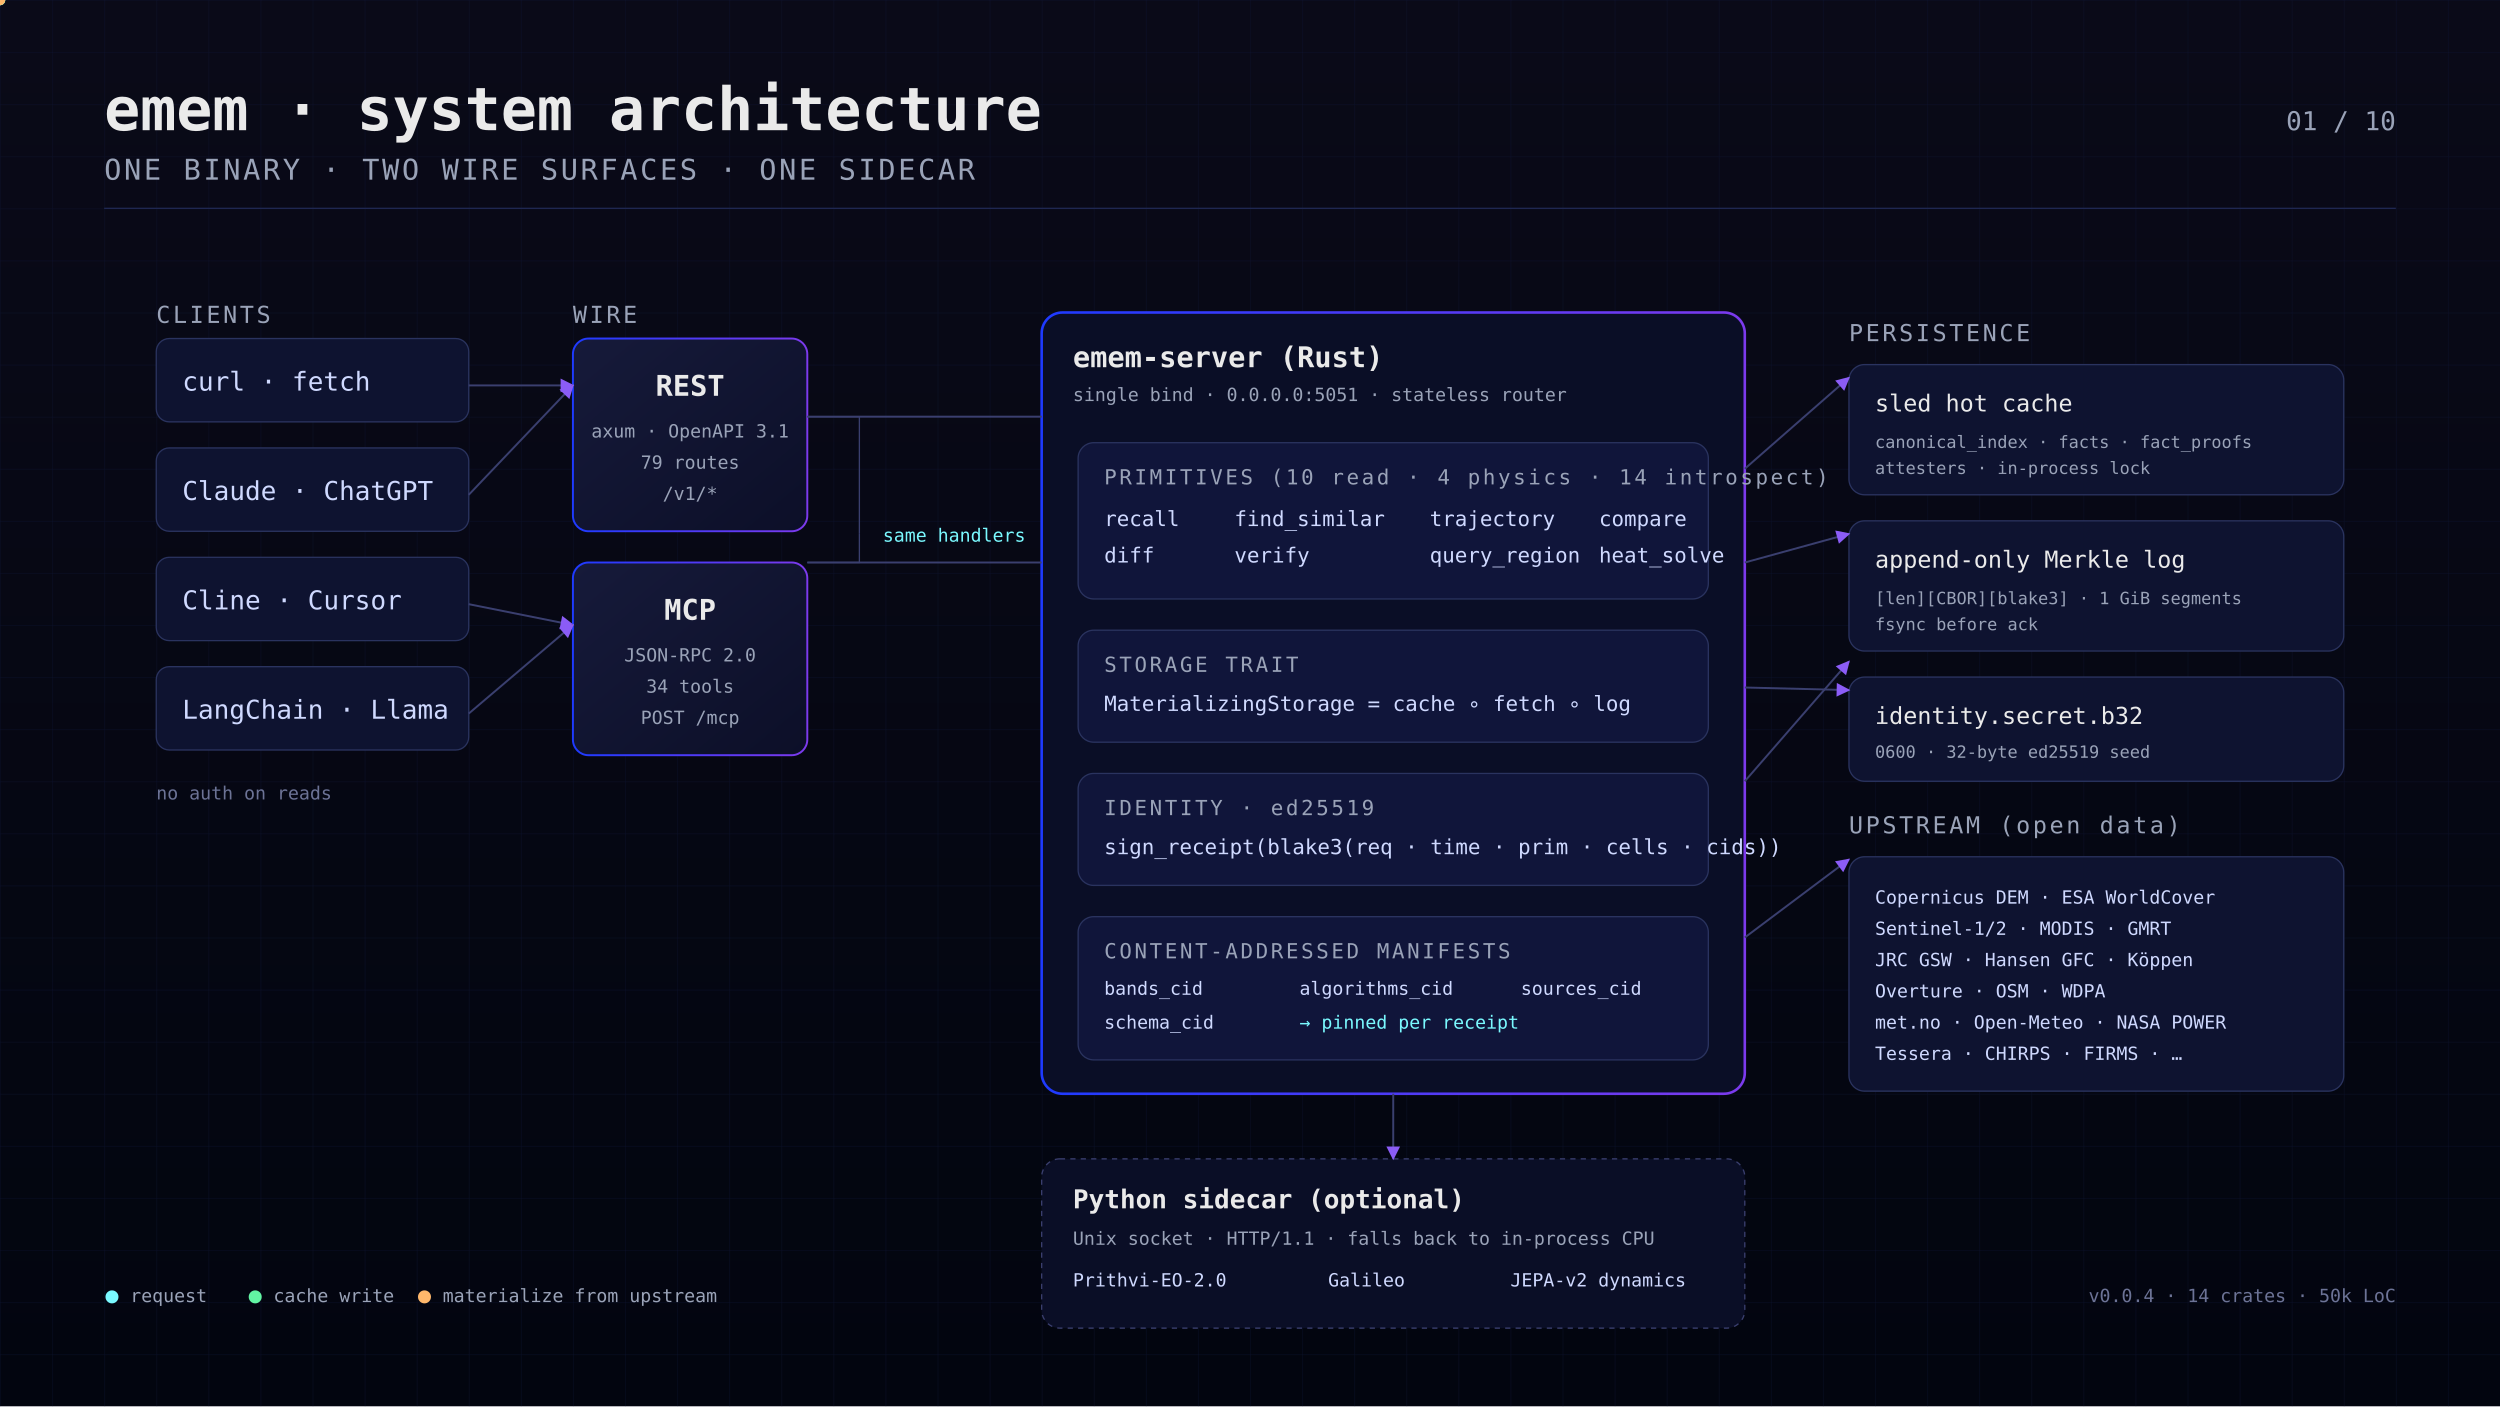
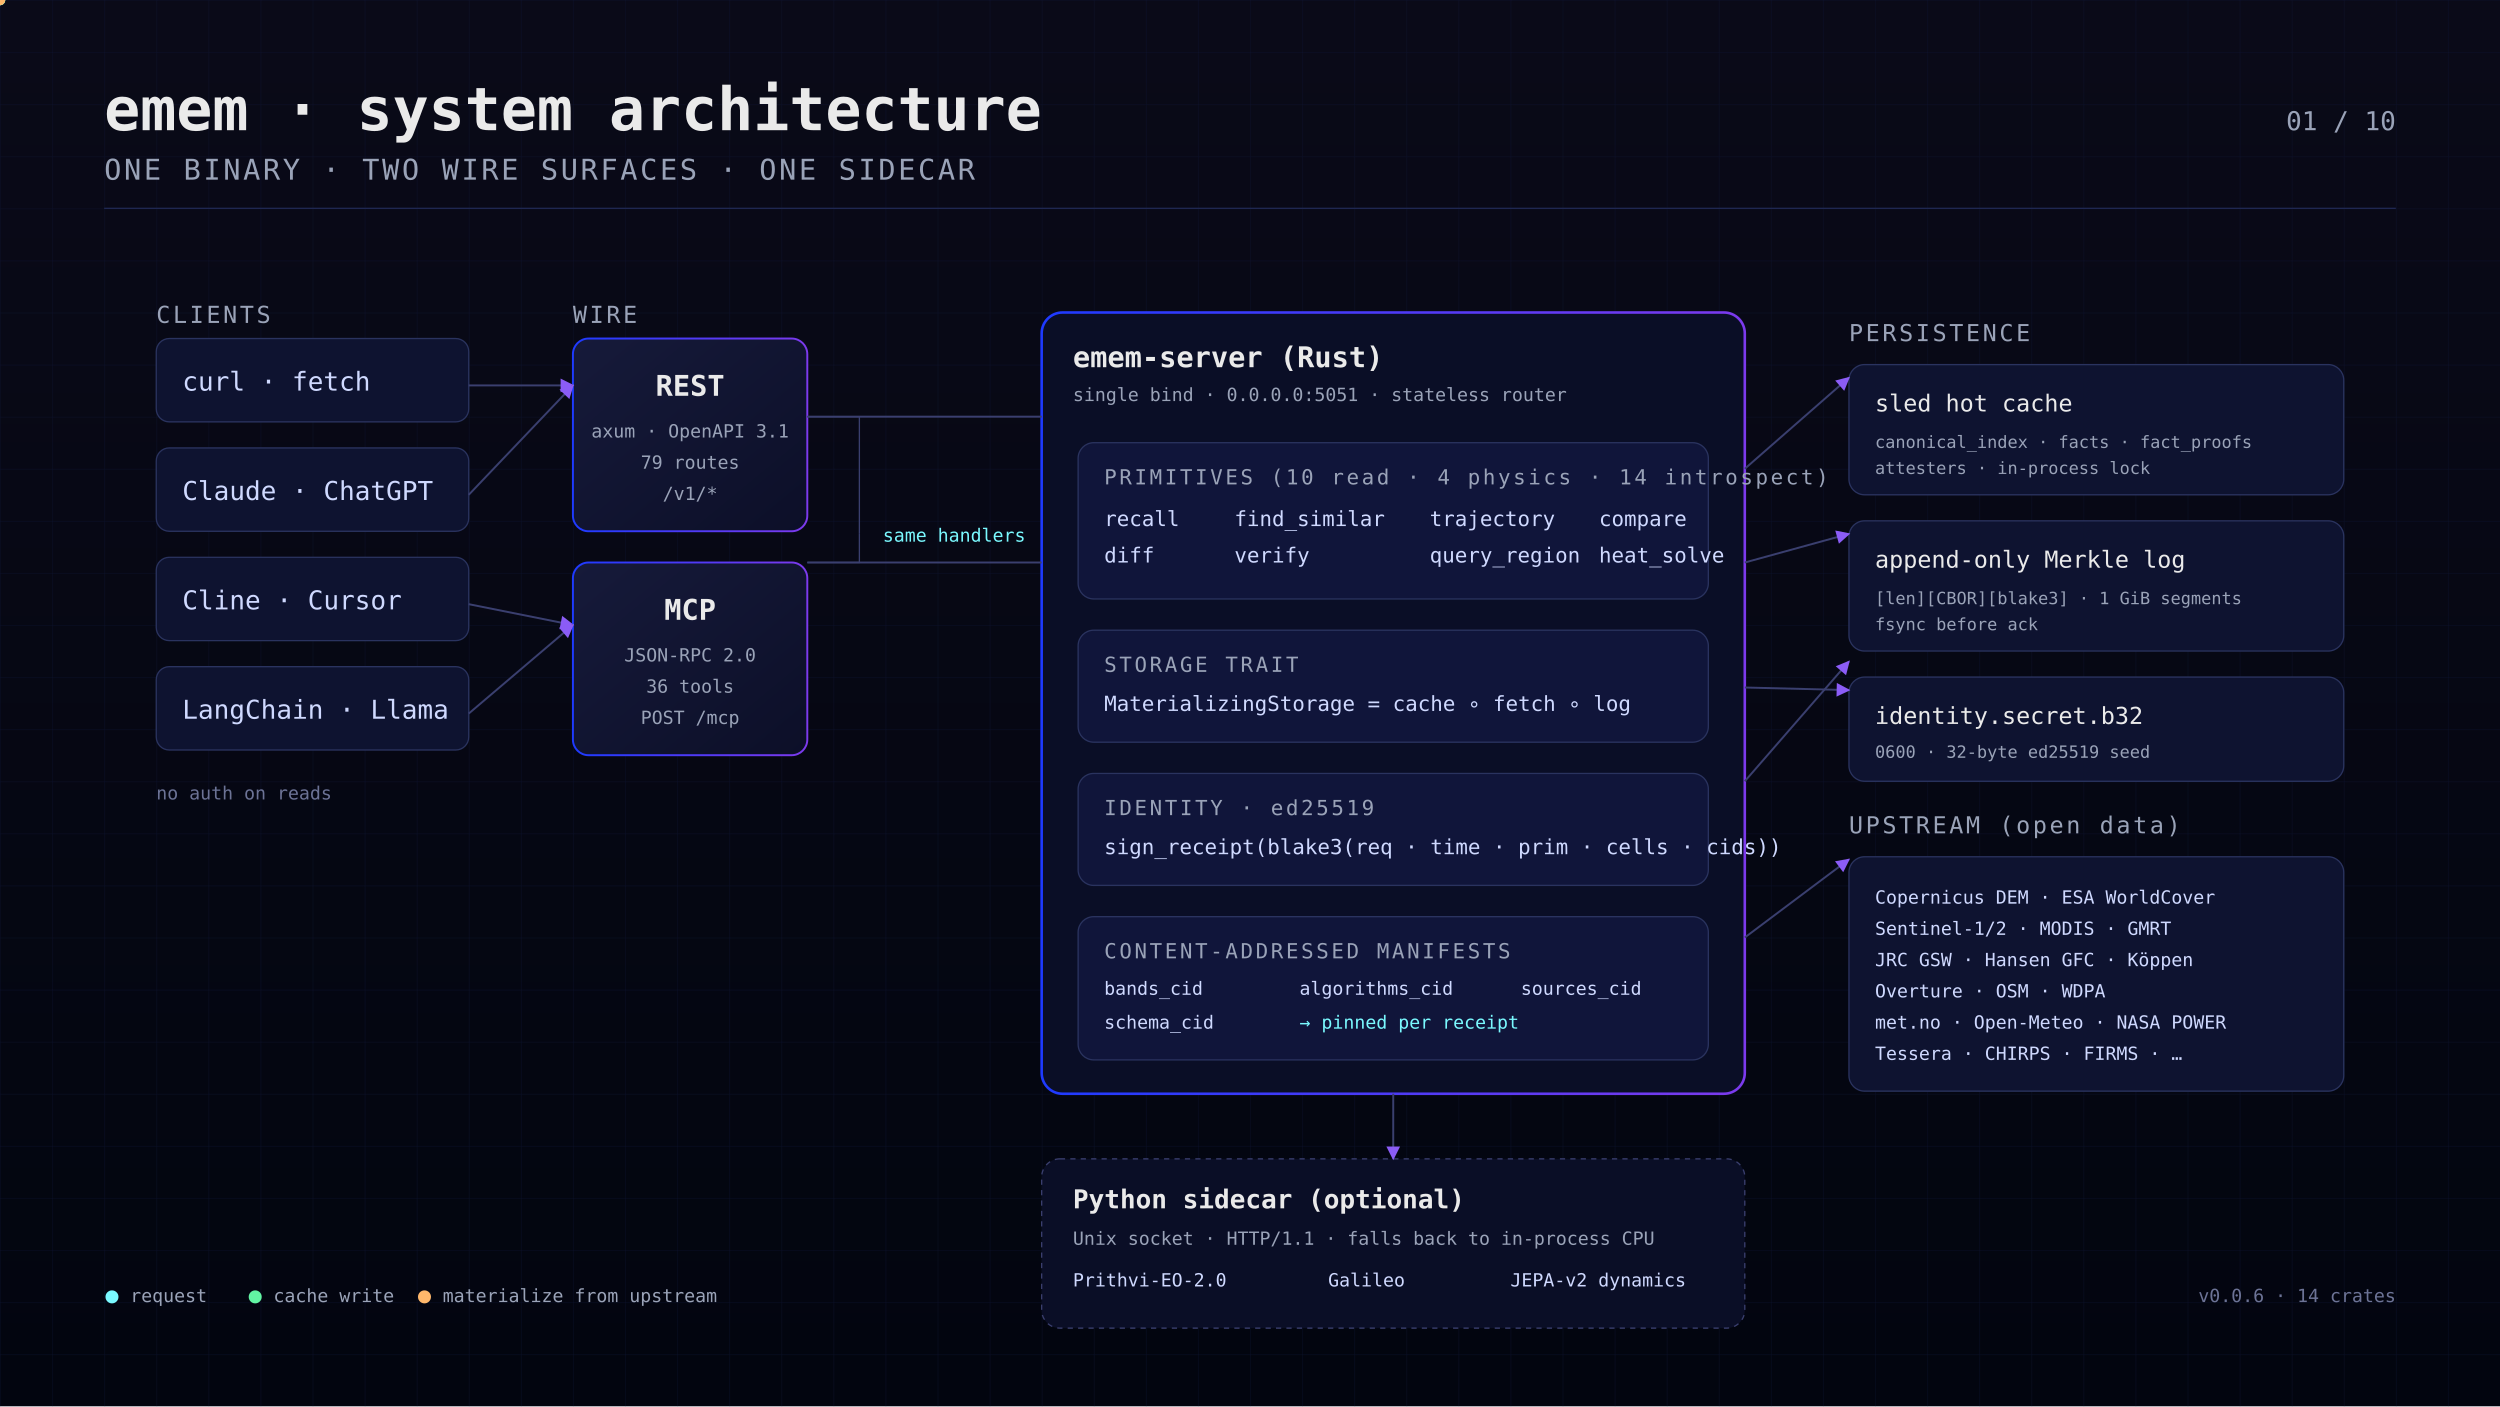
<svg xmlns="http://www.w3.org/2000/svg" viewBox="0 0 1920 1080" width="1920" height="1080" font-family="ui-monospace, SF Mono, Menlo, Consolas, monospace" role="img" aria-label="emem architecture: one Rust binary, two wire surfaces, one sidecar">
  <defs>
    <linearGradient id="bg" x1="0" y1="0" x2="0" y2="1">
      <stop offset="0" stop-color="#0a0a18" />
      <stop offset="1" stop-color="#02050f" />
    </linearGradient>
    <linearGradient id="acc" x1="0" y1="0" x2="1" y2="0">
      <stop offset="0" stop-color="#1e3aff" />
      <stop offset="1" stop-color="#7c3aed" />
    </linearGradient>
    <linearGradient id="core" x1="0" y1="0" x2="1" y2="1">
      <stop offset="0" stop-color="#161a3a" />
      <stop offset="1" stop-color="#0c0f28" />
    </linearGradient>
    <marker id="a1" viewBox="0 0 10 10" refX="9" refY="5" markerWidth="7" markerHeight="7" orient="auto-start-reverse">
      <path d="M0,0 L10,5 L0,10 z" fill="#8b5cf6" />
    </marker>
    <pattern id="grid" width="40" height="40" patternUnits="userSpaceOnUse">
      <path d="M40 0 L0 0 0 40" fill="none" stroke="#101637" stroke-width="0.6" />
    </pattern>
  </defs>
  <rect width="1920" height="1080" fill="url(#bg)" />
  <rect width="1920" height="1080" fill="url(#grid)" opacity="0.7" />
  <g fill="#eaeaea">
    <text x="80" y="100" font-size="46" font-weight="700">emem · system architecture</text>
    <text x="80" y="138" font-size="22" fill="#9aa3b8" letter-spacing="2">ONE BINARY · TWO WIRE SURFACES · ONE SIDECAR</text>
  </g>
  <text x="1840" y="100" text-anchor="end" font-size="20" fill="#9aa3b8">01 / 10</text>
  <line x1="80" y1="160" x2="1840" y2="160" stroke="#1f2752" stroke-width="1" />
  <g transform="translate(120,260)">
    <text x="0" y="-12" font-size="18" fill="#9aa3b8" letter-spacing="2">CLIENTS</text>
    <g font-size="20" fill="#cfd9ff">
      <rect x="0" y="0" width="240" height="64" rx="10" fill="#0e1330" stroke="#2a335f" />
      <text x="20" y="40">curl · fetch</text>
      <rect x="0" y="84" width="240" height="64" rx="10" fill="#0e1330" stroke="#2a335f" />
      <text x="20" y="124">Claude · ChatGPT</text>
      <rect x="0" y="168" width="240" height="64" rx="10" fill="#0e1330" stroke="#2a335f" />
      <text x="20" y="208">Cline · Cursor</text>
      <rect x="0" y="252" width="240" height="64" rx="10" fill="#0e1330" stroke="#2a335f" />
      <text x="20" y="292">LangChain · Llama</text>
    </g>
    <text x="0" y="354" font-size="14" fill="#6c7396">no auth on reads</text>
  </g>
  <g transform="translate(440,260)">
    <text x="0" y="-12" font-size="18" fill="#9aa3b8" letter-spacing="2">WIRE</text>
    <rect x="0" y="0" width="180" height="148" rx="12" fill="url(#core)" stroke="url(#acc)" stroke-width="1.5" />
    <text x="90" y="44" text-anchor="middle" font-size="22" fill="#eaeaea" font-weight="700">REST</text>
    <text x="90" y="76" text-anchor="middle" font-size="14" fill="#9aa3b8">axum · OpenAPI 3.1</text>
    <text x="90" y="100" text-anchor="middle" font-size="14" fill="#9aa3b8">79 routes</text>
    <text x="90" y="124" text-anchor="middle" font-size="14" fill="#9aa3b8">/v1/*</text>
    <rect x="0" y="172" width="180" height="148" rx="12" fill="url(#core)" stroke="url(#acc)" stroke-width="1.5" />
    <text x="90" y="216" text-anchor="middle" font-size="22" fill="#eaeaea" font-weight="700">MCP</text>
    <text x="90" y="248" text-anchor="middle" font-size="14" fill="#9aa3b8">JSON-RPC 2.0</text>
-     <text x="90" y="272" text-anchor="middle" font-size="14" fill="#9aa3b8">34 tools</text>
+     <text x="90" y="272" text-anchor="middle" font-size="14" fill="#9aa3b8">36 tools</text>
    <text x="90" y="296" text-anchor="middle" font-size="14" fill="#9aa3b8">POST /mcp</text>
  </g>
  <g stroke="#3a3f6f" stroke-width="1" fill="none">
    <path d="M620 320 L660 320 L660 410" />
    <path d="M620 432 L660 432 L660 410" />
  </g>
  <text x="678" y="416" font-size="14" fill="#7af9ff">same handlers</text>
  <g transform="translate(800,240)">
    <rect x="0" y="0" width="540" height="600" rx="16" fill="#0a0e26" stroke="url(#acc)" stroke-width="2" />
    <text x="24" y="42" font-size="22" fill="#eaeaea" font-weight="700">emem-server (Rust)</text>
    <text x="24" y="68" font-size="14" fill="#9aa3b8">single bind · 0.0.0.0:5051 · stateless router</text>
    <g transform="translate(28,100)">
      <rect width="484" height="120" rx="12" fill="#10153a" stroke="#2a335f" />
      <text x="20" y="32" font-size="16" fill="#9aa3b8" letter-spacing="2">PRIMITIVES (10 read · 4 physics · 14 introspect)</text>
      <g font-size="16" fill="#cfd9ff">
        <text x="20" y="64">recall</text>
        <text x="120" y="64">find_similar</text>
        <text x="270" y="64">trajectory</text>
        <text x="400" y="64">compare</text>
        <text x="20" y="92">diff</text>
        <text x="120" y="92">verify</text>
        <text x="270" y="92">query_region</text>
        <text x="400" y="92">heat_solve</text>
      </g>
    </g>
    <g transform="translate(28,244)">
      <rect width="484" height="86" rx="12" fill="#10153a" stroke="#2a335f" />
      <text x="20" y="32" font-size="16" fill="#9aa3b8" letter-spacing="2">STORAGE TRAIT</text>
      <text x="20" y="62" font-size="16" fill="#cfd9ff">MaterializingStorage = cache ∘ fetch ∘ log</text>
    </g>
    <g transform="translate(28,354)">
      <rect width="484" height="86" rx="12" fill="#10153a" stroke="#2a335f" />
      <text x="20" y="32" font-size="16" fill="#9aa3b8" letter-spacing="2">IDENTITY · ed25519</text>
      <text x="20" y="62" font-size="16" fill="#cfd9ff">sign_receipt(blake3(req · time · prim · cells · cids))</text>
    </g>
    <g transform="translate(28,464)">
      <rect width="484" height="110" rx="12" fill="#10153a" stroke="#2a335f" />
      <text x="20" y="32" font-size="16" fill="#9aa3b8" letter-spacing="2">CONTENT-ADDRESSED MANIFESTS</text>
      <g font-size="14" fill="#cfd9ff">
        <text x="20" y="60">bands_cid</text>
        <text x="170" y="60">algorithms_cid</text>
        <text x="340" y="60">sources_cid</text>
        <text x="20" y="86">schema_cid</text>
        <text x="170" y="86" fill="#7af9ff">→ pinned per receipt</text>
      </g>
    </g>
  </g>
  <g transform="translate(1420,240)">
    <text x="0" y="22" font-size="18" fill="#9aa3b8" letter-spacing="2">PERSISTENCE</text>
    <g transform="translate(0,40)">
      <rect width="380" height="100" rx="12" fill="#0e1330" stroke="#2a335f" />
      <text x="20" y="36" font-size="18" fill="#eaeaea">sled hot cache</text>
      <text x="20" y="64" font-size="13" fill="#9aa3b8">canonical_index · facts · fact_proofs</text>
      <text x="20" y="84" font-size="13" fill="#9aa3b8">attesters · in-process lock</text>
    </g>
    <g transform="translate(0,160)">
      <rect width="380" height="100" rx="12" fill="#0e1330" stroke="#2a335f" />
      <text x="20" y="36" font-size="18" fill="#eaeaea">append-only Merkle log</text>
      <text x="20" y="64" font-size="13" fill="#9aa3b8">[len][CBOR][blake3] · 1 GiB segments</text>
      <text x="20" y="84" font-size="13" fill="#9aa3b8">fsync before ack</text>
    </g>
    <g transform="translate(0,280)">
      <rect width="380" height="80" rx="12" fill="#0e1330" stroke="#2a335f" />
      <text x="20" y="36" font-size="18" fill="#eaeaea">identity.secret.b32</text>
      <text x="20" y="62" font-size="13" fill="#9aa3b8">0600 · 32-byte ed25519 seed</text>
    </g>
    <text x="0" y="400" font-size="18" fill="#9aa3b8" letter-spacing="2">UPSTREAM (open data)</text>
    <g transform="translate(0,418)">
      <rect width="380" height="180" rx="12" fill="#0e1330" stroke="#2a335f" />
      <g font-size="14" fill="#cfd9ff">
        <text x="20" y="36">Copernicus DEM · ESA WorldCover</text>
        <text x="20" y="60">Sentinel-1/2 · MODIS · GMRT</text>
        <text x="20" y="84">JRC GSW · Hansen GFC · Köppen</text>
        <text x="20" y="108">Overture · OSM · WDPA</text>
        <text x="20" y="132">met.no · Open-Meteo · NASA POWER</text>
        <text x="20" y="156">Tessera · CHIRPS · FIRMS · …</text>
      </g>
    </g>
  </g>
  <g transform="translate(800,890)">
    <rect width="540" height="130" rx="14" fill="#0a0e26" stroke="#3a3f6f" stroke-dasharray="4 4" />
    <text x="24" y="38" font-size="20" fill="#eaeaea" font-weight="700">Python sidecar (optional)</text>
    <text x="24" y="66" font-size="14" fill="#9aa3b8">Unix socket · HTTP/1.1 · falls back to in-process CPU</text>
    <g font-size="14" fill="#cfd9ff">
      <text x="24" y="98">Prithvi-EO-2.0</text>
      <text x="220" y="98">Galileo</text>
      <text x="360" y="98">JEPA-v2 dynamics</text>
    </g>
  </g>
  <g fill="none" stroke="#3a3f6f" stroke-width="1.5">
    <path d="M360 296 L440 296" marker-end="url(#a1)" />
    <path d="M360 380 L440 296" marker-end="url(#a1)" />
    <path d="M360 464 L440 480" marker-end="url(#a1)" />
    <path d="M360 548 L440 480" marker-end="url(#a1)" />
    <path d="M620 320 L800 320" />
    <path d="M620 432 L800 432" />
    <path d="M1340 360 L1420 290" marker-end="url(#a1)" />
    <path d="M1340 432 L1420 410" marker-end="url(#a1)" />
    <path d="M1340 528 L1420 530" marker-end="url(#a1)" />
    <path d="M1340 600 L1420 508" marker-end="url(#a1)" />
    <path d="M1340 720 L1420 660" marker-end="url(#a1)" />
    <path d="M1070 840 L1070 890" marker-end="url(#a1)" />
  </g>
  <g>
    <circle r="4" fill="#7af9ff">
      <animateMotion dur="3.6s" repeatCount="indefinite" rotate="auto" path="M360 296 L440 296 L620 320 L800 320 L828 350 L828 380" />
    </circle>
    <circle r="4" fill="#7af9ff" opacity="0.7">
      <animateMotion dur="3.6s" begin="1.2s" repeatCount="indefinite" rotate="auto" path="M360 380 L440 296 L620 320 L800 320 L828 350 L828 380" />
    </circle>
    <circle r="4" fill="#62f5a3">
      <animateMotion dur="2.4s" repeatCount="indefinite" rotate="auto" path="M828 380 L1070 280 L1340 290 L1420 290" />
    </circle>
    <circle r="4" fill="#ffb86b">
      <animateMotion dur="2.8s" repeatCount="indefinite" rotate="auto" path="M1340 720 L1420 660 L1340 600 L1070 600 L1070 840" />
    </circle>
  </g>
  <g transform="translate(80,1000)" font-size="14" fill="#9aa3b8">
    <circle cx="6" cy="-4" r="5" fill="#7af9ff" />
    <text x="20" y="0">request</text>
    <circle cx="116" cy="-4" r="5" fill="#62f5a3" />
    <text x="130" y="0">cache write</text>
    <circle cx="246" cy="-4" r="5" fill="#ffb86b" />
    <text x="260" y="0">materialize from upstream</text>
-     <text x="1760" y="0" text-anchor="end" fill="#6c7396">v0.0.4 · 14 crates · 50k LoC</text>
+     <text x="1760" y="0" text-anchor="end" fill="#6c7396">v0.0.6 · 14 crates</text>
  </g>
</svg>
